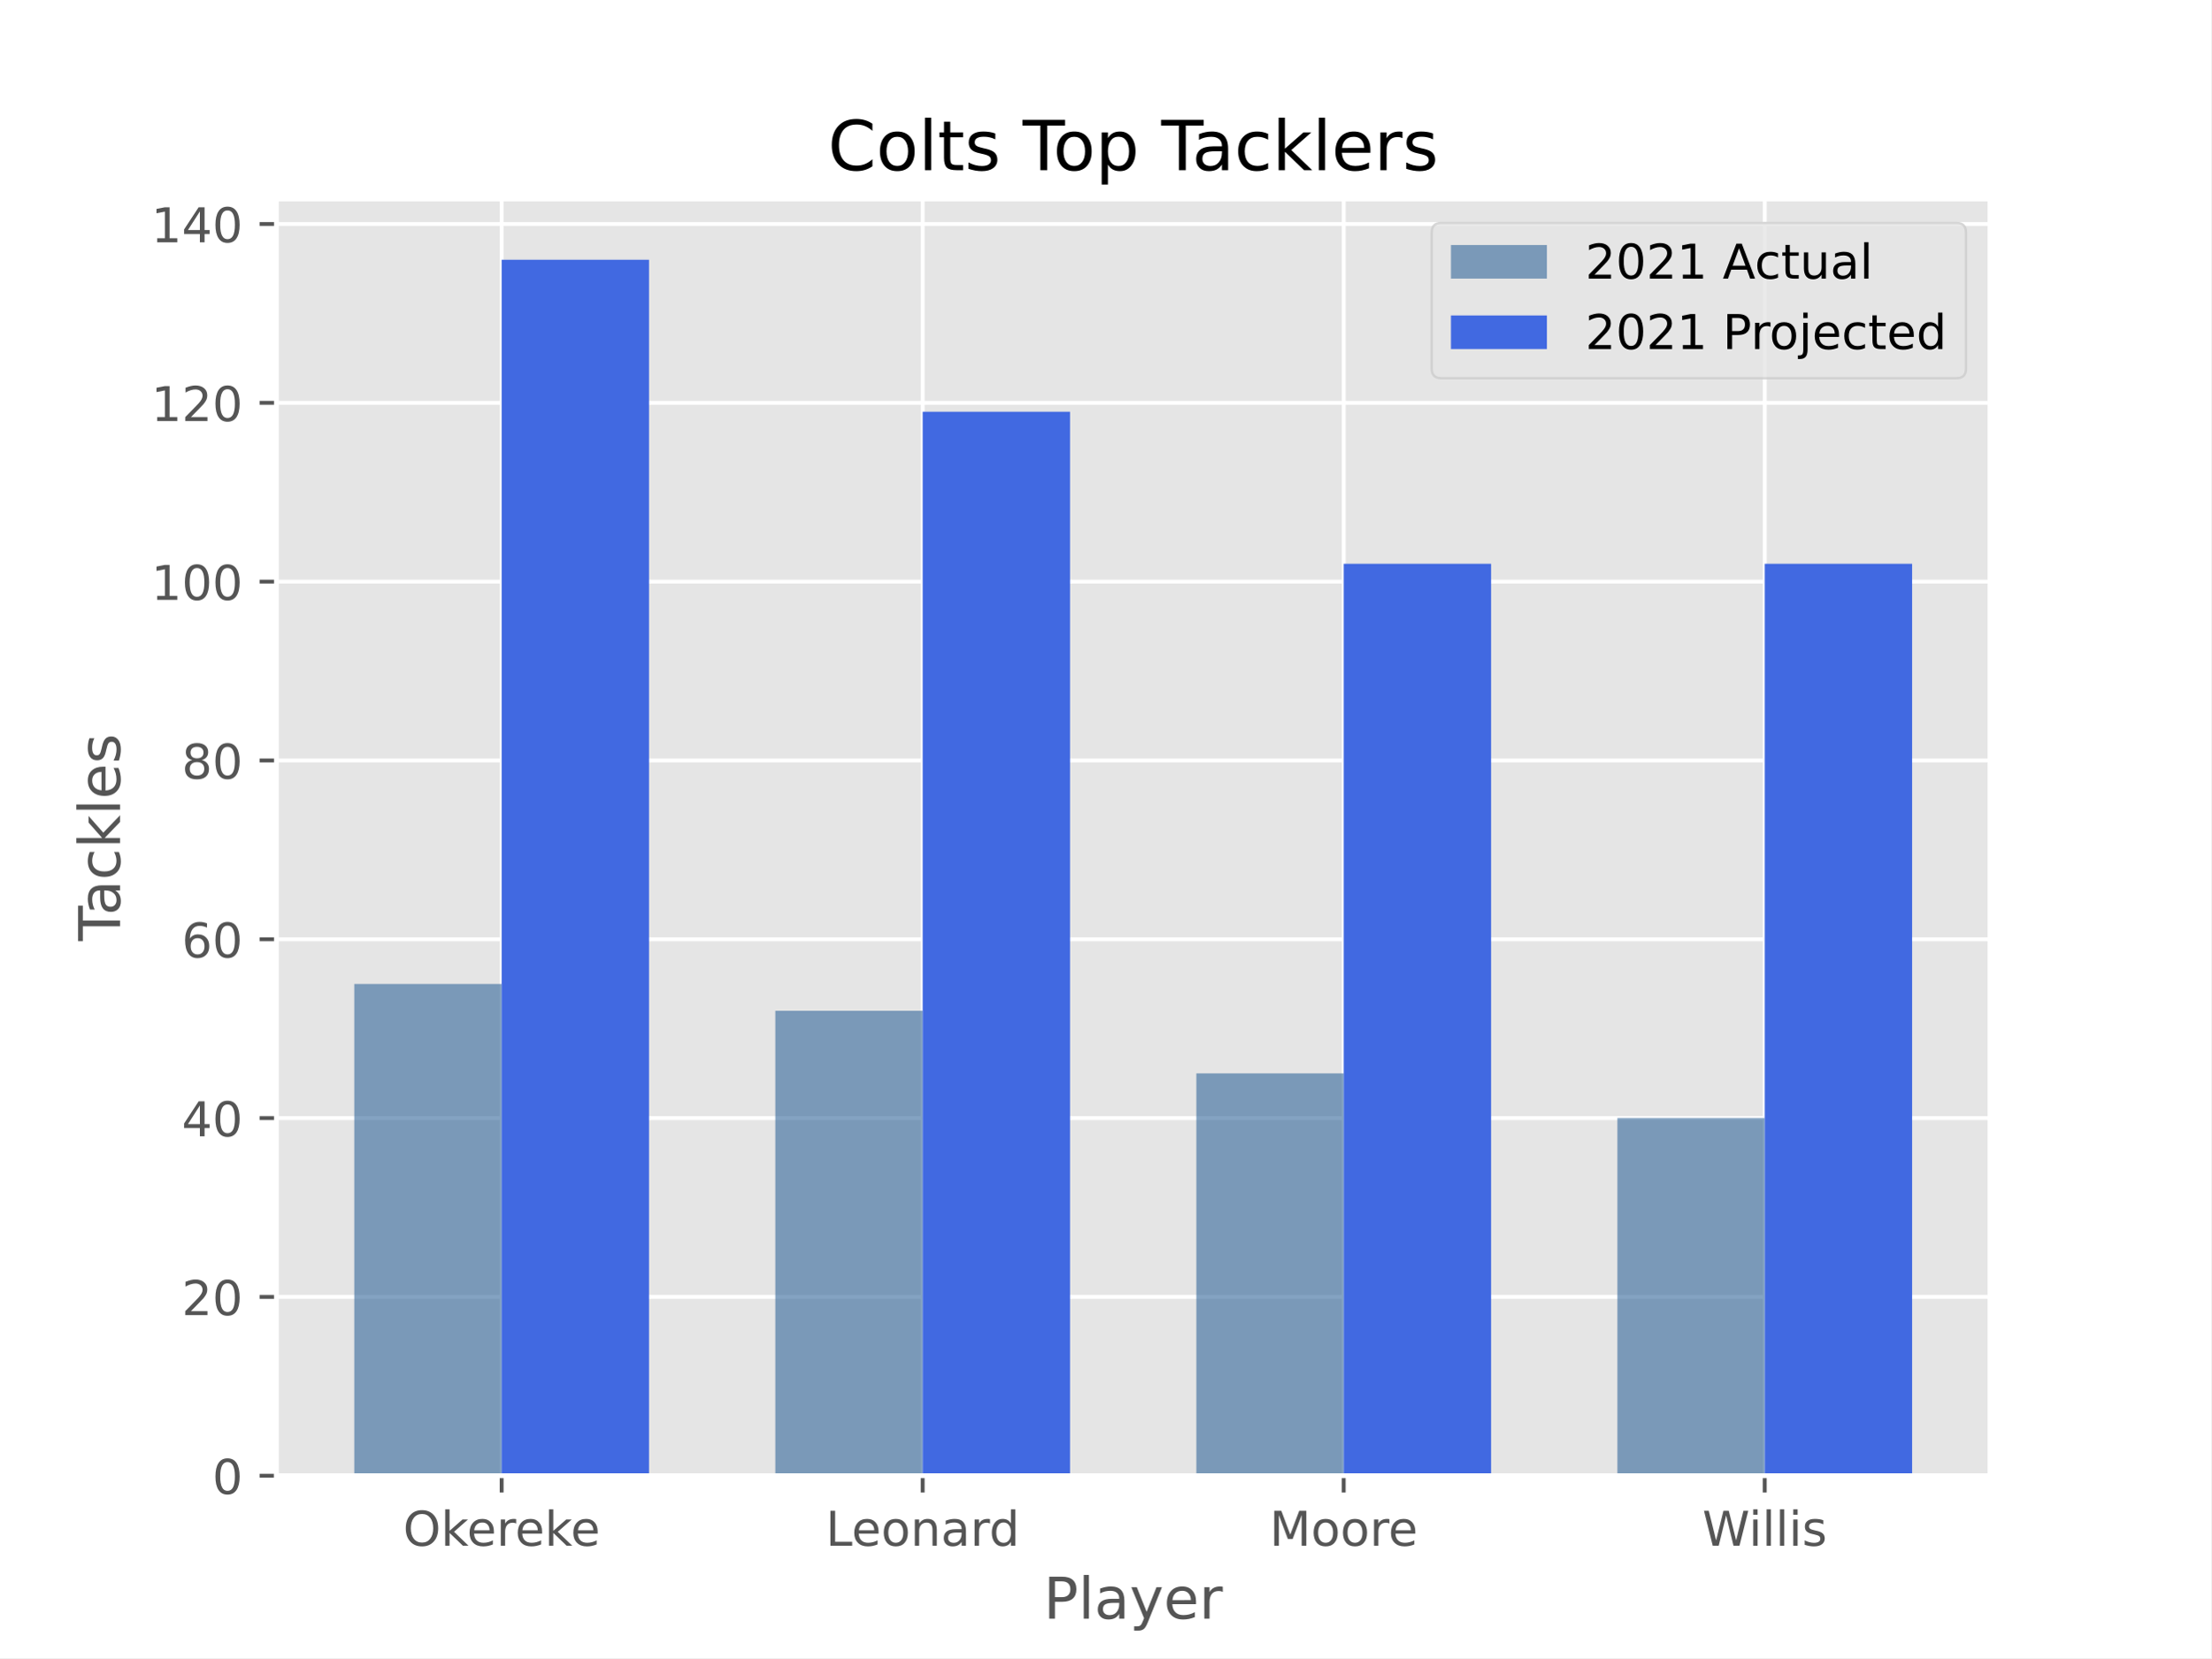
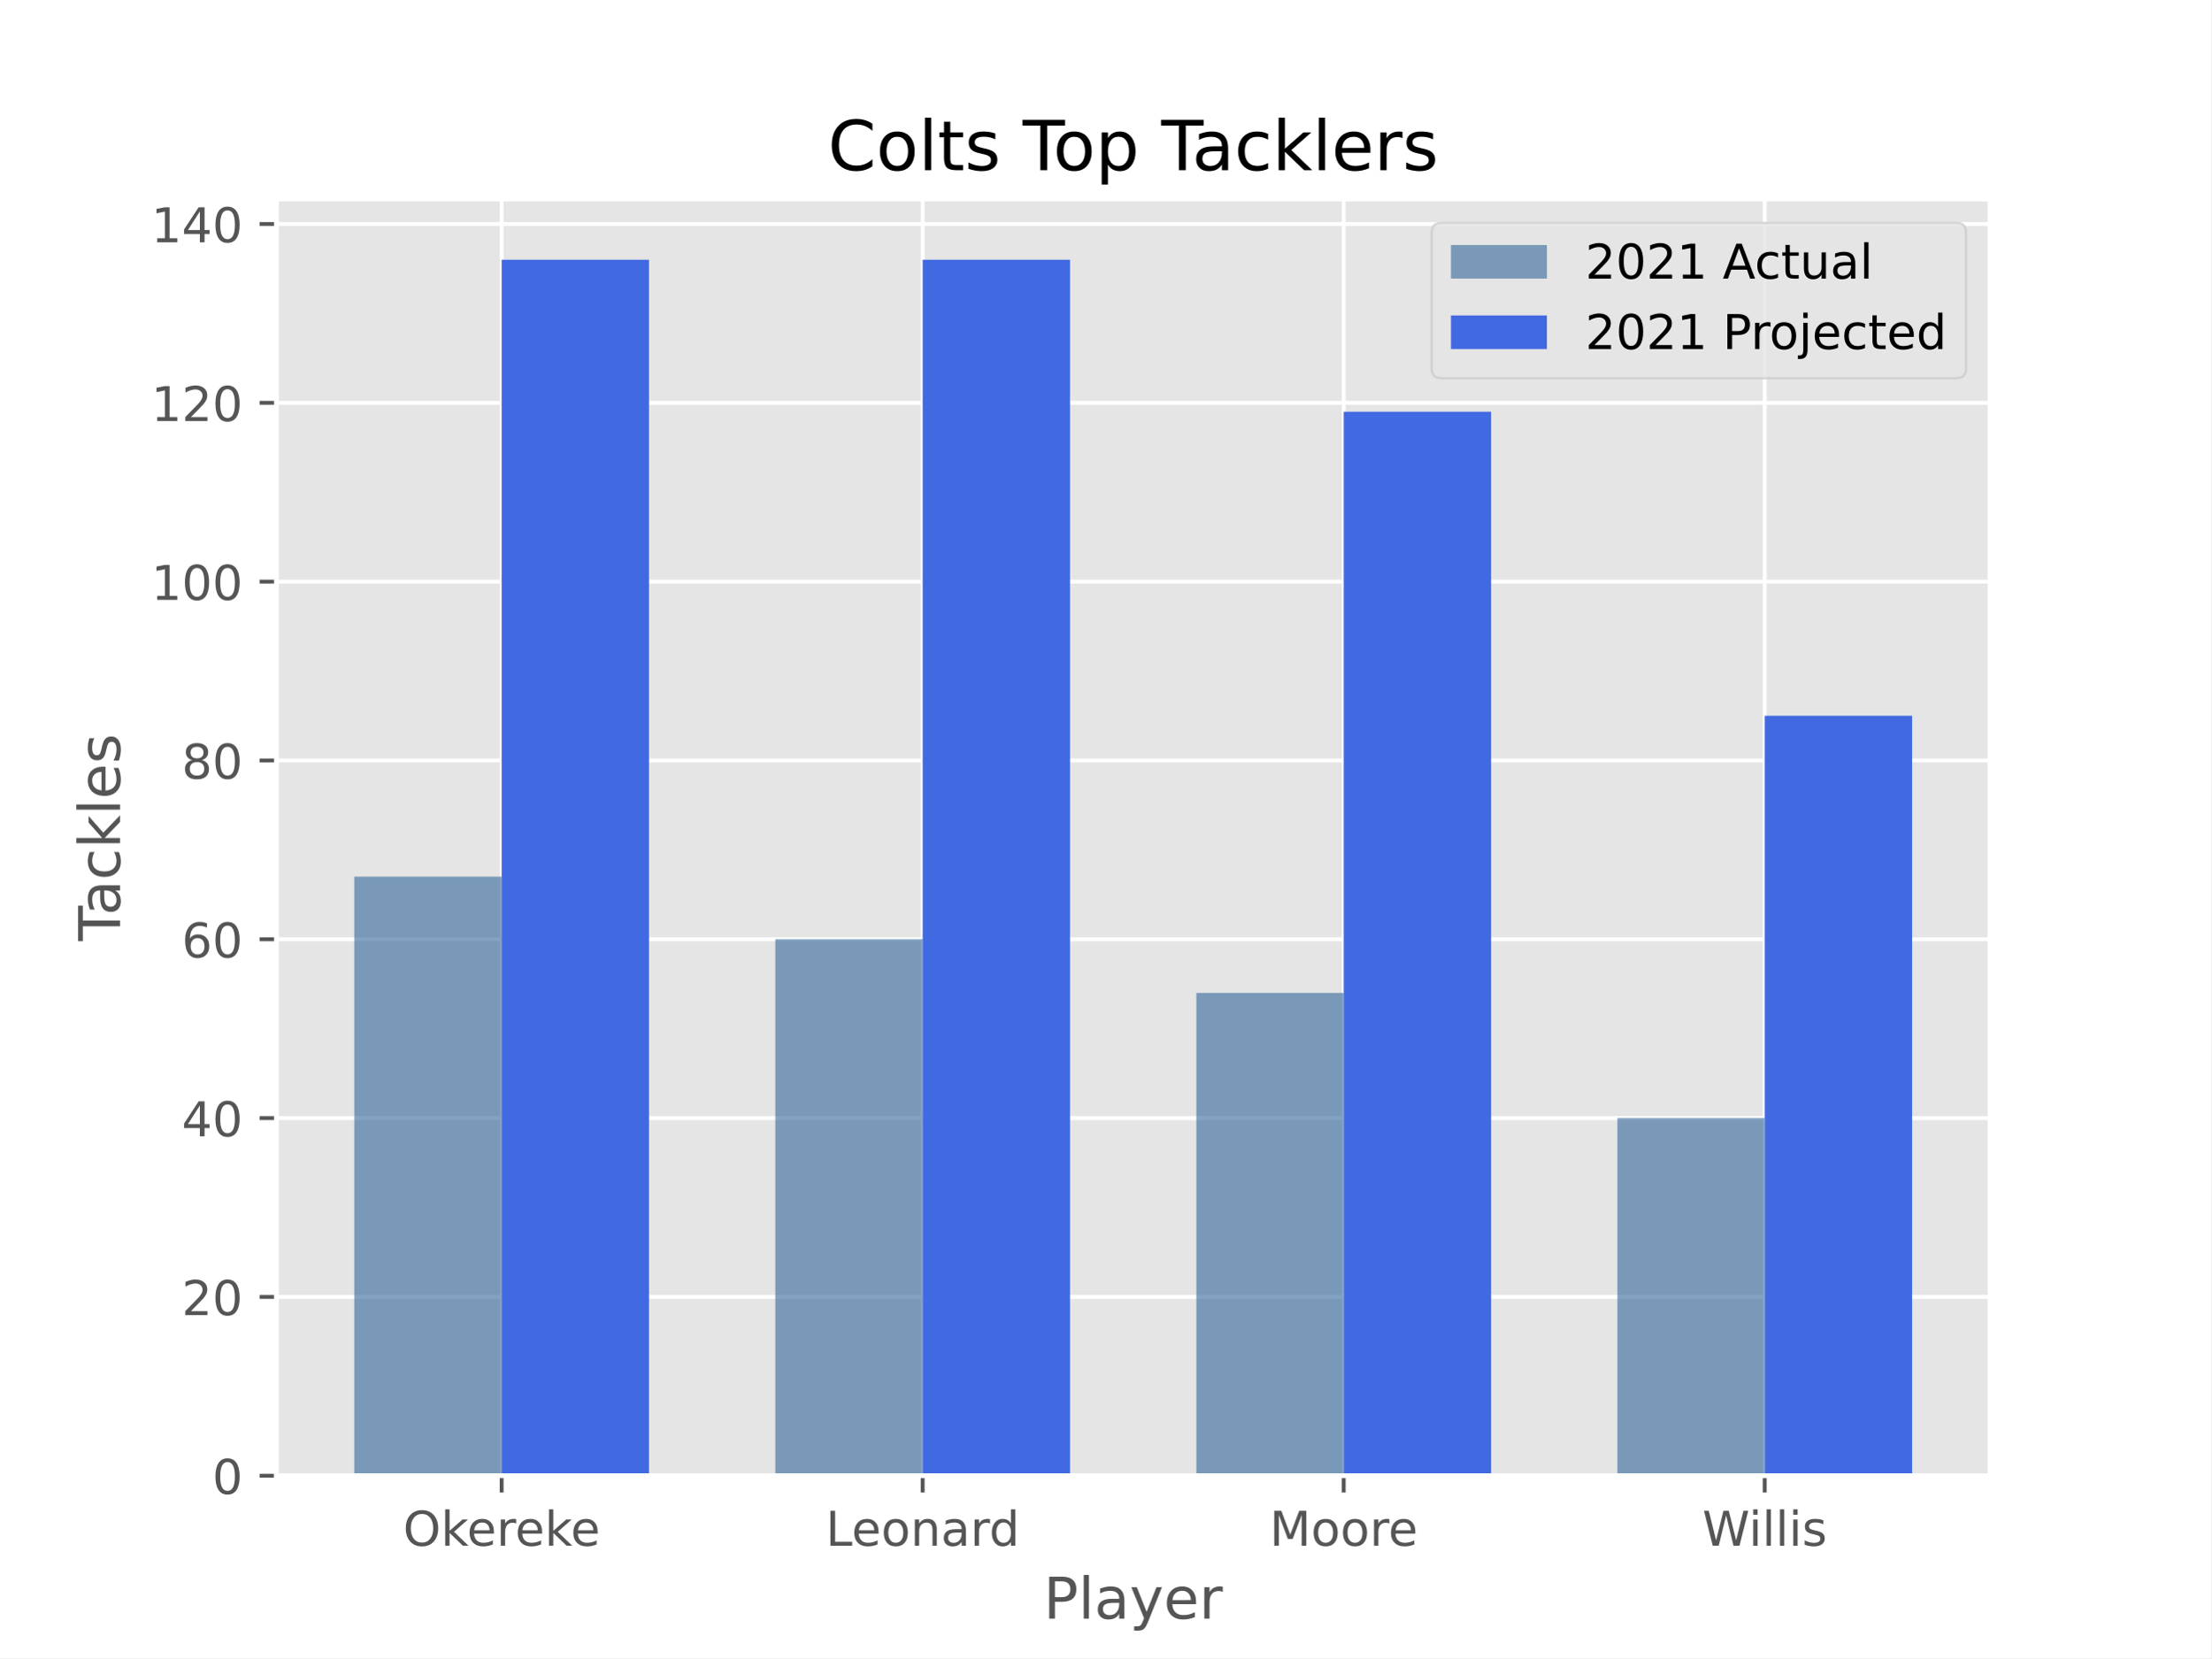
<svg xmlns="http://www.w3.org/2000/svg" xmlns:xlink="http://www.w3.org/1999/xlink" height="345.6pt" version="1.1" viewBox="0 0 460.8 345.6" width="460.8pt">
  <defs>
    <style type="text/css">*{stroke-linecap:butt;stroke-linejoin:round;}</style>
  </defs>
  <g id="figure_1">
    <g id="patch_1">
      <path d="M 0 345.6  L 460.8 345.6  L 460.8 0  L 0 0  z " style="fill:#ffffff;" />
    </g>
    <g id="axes_1">
      <g id="patch_2">
        <path d="M 57.6 307.584  L 414.72 307.584  L 414.72 41.472  L 57.6 41.472  z " style="fill:#e5e5e5;" />
      </g>
      <g id="matplotlib.axis_1">
        <g id="xtick_1">
          <g id="line2d_1">
-             <path clip-path="url(#pb642f5e32f)" d="M 104.543 307.584  L 104.543 41.472  " style="fill:none;stroke:#ffffff;stroke-linecap:square;stroke-width:0.8;" />
+             <path clip-path="url(#p0b0ce4351d)" d="M 104.543 307.584  L 104.543 41.472  " style="fill:none;stroke:#ffffff;stroke-linecap:square;stroke-width:0.8;" />
          </g>
          <g id="line2d_2">
            <defs>
-               <path d="M 0 0  L 0 3.5  " id="meb27cd209c" style="stroke:#555555;stroke-width:0.8;" />
-             </defs>
-             <g>
-               <use style="fill:#555555;stroke:#555555;stroke-width:0.8;" x="104.543" xlink:href="#meb27cd209c" y="307.584" />
+               <path d="M 0 0  L 0 3.5  " id="m2aa3d19a23" style="stroke:#555555;stroke-width:0.8;" />
+             </defs>
+             <g>
+               <use style="fill:#555555;stroke:#555555;stroke-width:0.8;" x="104.543" xlink:href="#m2aa3d19a23" y="307.584" />
            </g>
          </g>
          <g id="text_1">
            <g style="fill:#555555;" transform="translate(84.00657 322.1824)scale(0.1 -0.1)">
              <defs>
                <path d="M 2522 4238  Q 1834 4238 1429 3725  Q 1025 3213 1025 2328  Q 1025 1447 1429 934  Q 1834 422 2522 422  Q 3209 422 3611 934  Q 4013 1447 4013 2328  Q 4013 3213 3611 3725  Q 3209 4238 2522 4238  z M 2522 4750  Q 3503 4750 4090 4092  Q 4678 3434 4678 2328  Q 4678 1225 4090 567  Q 3503 -91 2522 -91  Q 1538 -91 948 565  Q 359 1222 359 2328  Q 359 3434 948 4092  Q 1538 4750 2522 4750  z " id="DejaVuSans-4f" transform="scale(0.015625)" />
                <path d="M 581 4863  L 1159 4863  L 1159 1991  L 2875 3500  L 3609 3500  L 1753 1863  L 3688 0  L 2938 0  L 1159 1709  L 1159 0  L 581 0  L 581 4863  z " id="DejaVuSans-6b" transform="scale(0.015625)" />
                <path d="M 3597 1894  L 3597 1613  L 953 1613  Q 991 1019 1311 708  Q 1631 397 2203 397  Q 2534 397 2845 478  Q 3156 559 3463 722  L 3463 178  Q 3153 47 2828 -22  Q 2503 -91 2169 -91  Q 1331 -91 842 396  Q 353 884 353 1716  Q 353 2575 817 3079  Q 1281 3584 2069 3584  Q 2775 3584 3186 3129  Q 3597 2675 3597 1894  z M 3022 2063  Q 3016 2534 2758 2815  Q 2500 3097 2075 3097  Q 1594 3097 1305 2825  Q 1016 2553 972 2059  L 3022 2063  z " id="DejaVuSans-65" transform="scale(0.015625)" />
                <path d="M 2631 2963  Q 2534 3019 2420 3045  Q 2306 3072 2169 3072  Q 1681 3072 1420 2755  Q 1159 2438 1159 1844  L 1159 0  L 581 0  L 581 3500  L 1159 3500  L 1159 2956  Q 1341 3275 1631 3429  Q 1922 3584 2338 3584  Q 2397 3584 2469 3576  Q 2541 3569 2628 3553  L 2631 2963  z " id="DejaVuSans-72" transform="scale(0.015625)" />
              </defs>
              <use xlink:href="#DejaVuSans-4f" />
              <use x="78.711" xlink:href="#DejaVuSans-6b" />
              <use x="132.996" xlink:href="#DejaVuSans-65" />
              <use x="194.52" xlink:href="#DejaVuSans-72" />
              <use x="233.383" xlink:href="#DejaVuSans-65" />
              <use x="294.906" xlink:href="#DejaVuSans-6b" />
              <use x="349.191" xlink:href="#DejaVuSans-65" />
            </g>
          </g>
        </g>
        <g id="xtick_2">
          <g id="line2d_3">
-             <path clip-path="url(#pb642f5e32f)" d="M 192.288 307.584  L 192.288 41.472  " style="fill:none;stroke:#ffffff;stroke-linecap:square;stroke-width:0.8;" />
+             <path clip-path="url(#p0b0ce4351d)" d="M 192.288 307.584  L 192.288 41.472  " style="fill:none;stroke:#ffffff;stroke-linecap:square;stroke-width:0.8;" />
          </g>
          <g id="line2d_4">
            <g>
-               <use style="fill:#555555;stroke:#555555;stroke-width:0.8;" x="192.288" xlink:href="#meb27cd209c" y="307.584" />
+               <use style="fill:#555555;stroke:#555555;stroke-width:0.8;" x="192.288" xlink:href="#m2aa3d19a23" y="307.584" />
            </g>
          </g>
          <g id="text_2">
            <g style="fill:#555555;" transform="translate(172.0784 322.1824)scale(0.1 -0.1)">
              <defs>
                <path d="M 628 4666  L 1259 4666  L 1259 531  L 3531 531  L 3531 0  L 628 0  L 628 4666  z " id="DejaVuSans-4c" transform="scale(0.015625)" />
                <path d="M 1959 3097  Q 1497 3097 1228 2736  Q 959 2375 959 1747  Q 959 1119 1226 758  Q 1494 397 1959 397  Q 2419 397 2687 759  Q 2956 1122 2956 1747  Q 2956 2369 2687 2733  Q 2419 3097 1959 3097  z M 1959 3584  Q 2709 3584 3137 3096  Q 3566 2609 3566 1747  Q 3566 888 3137 398  Q 2709 -91 1959 -91  Q 1206 -91 779 398  Q 353 888 353 1747  Q 353 2609 779 3096  Q 1206 3584 1959 3584  z " id="DejaVuSans-6f" transform="scale(0.015625)" />
                <path d="M 3513 2113  L 3513 0  L 2938 0  L 2938 2094  Q 2938 2591 2744 2837  Q 2550 3084 2163 3084  Q 1697 3084 1428 2787  Q 1159 2491 1159 1978  L 1159 0  L 581 0  L 581 3500  L 1159 3500  L 1159 2956  Q 1366 3272 1645 3428  Q 1925 3584 2291 3584  Q 2894 3584 3203 3211  Q 3513 2838 3513 2113  z " id="DejaVuSans-6e" transform="scale(0.015625)" />
                <path d="M 2194 1759  Q 1497 1759 1228 1600  Q 959 1441 959 1056  Q 959 750 1161 570  Q 1363 391 1709 391  Q 2188 391 2477 730  Q 2766 1069 2766 1631  L 2766 1759  L 2194 1759  z M 3341 1997  L 3341 0  L 2766 0  L 2766 531  Q 2569 213 2275 61  Q 1981 -91 1556 -91  Q 1019 -91 701 211  Q 384 513 384 1019  Q 384 1609 779 1909  Q 1175 2209 1959 2209  L 2766 2209  L 2766 2266  Q 2766 2663 2505 2880  Q 2244 3097 1772 3097  Q 1472 3097 1187 3025  Q 903 2953 641 2809  L 641 3341  Q 956 3463 1253 3523  Q 1550 3584 1831 3584  Q 2591 3584 2966 3190  Q 3341 2797 3341 1997  z " id="DejaVuSans-61" transform="scale(0.015625)" />
                <path d="M 2906 2969  L 2906 4863  L 3481 4863  L 3481 0  L 2906 0  L 2906 525  Q 2725 213 2448 61  Q 2172 -91 1784 -91  Q 1150 -91 751 415  Q 353 922 353 1747  Q 353 2572 751 3078  Q 1150 3584 1784 3584  Q 2172 3584 2448 3432  Q 2725 3281 2906 2969  z M 947 1747  Q 947 1113 1208 752  Q 1469 391 1925 391  Q 2381 391 2643 752  Q 2906 1113 2906 1747  Q 2906 2381 2643 2742  Q 2381 3103 1925 3103  Q 1469 3103 1208 2742  Q 947 2381 947 1747  z " id="DejaVuSans-64" transform="scale(0.015625)" />
              </defs>
              <use xlink:href="#DejaVuSans-4c" />
              <use x="53.963" xlink:href="#DejaVuSans-65" />
              <use x="115.486" xlink:href="#DejaVuSans-6f" />
              <use x="176.668" xlink:href="#DejaVuSans-6e" />
              <use x="240.047" xlink:href="#DejaVuSans-61" />
              <use x="301.326" xlink:href="#DejaVuSans-72" />
              <use x="340.689" xlink:href="#DejaVuSans-64" />
            </g>
          </g>
        </g>
        <g id="xtick_3">
          <g id="line2d_5">
-             <path clip-path="url(#pb642f5e32f)" d="M 280.032 307.584  L 280.032 41.472  " style="fill:none;stroke:#ffffff;stroke-linecap:square;stroke-width:0.8;" />
+             <path clip-path="url(#p0b0ce4351d)" d="M 280.032 307.584  L 280.032 41.472  " style="fill:none;stroke:#ffffff;stroke-linecap:square;stroke-width:0.8;" />
          </g>
          <g id="line2d_6">
            <g>
-               <use style="fill:#555555;stroke:#555555;stroke-width:0.8;" x="280.032" xlink:href="#meb27cd209c" y="307.584" />
+               <use style="fill:#555555;stroke:#555555;stroke-width:0.8;" x="280.032" xlink:href="#m2aa3d19a23" y="307.584" />
            </g>
          </g>
          <g id="text_3">
            <g style="fill:#555555;" transform="translate(264.5799 322.1824)scale(0.1 -0.1)">
              <defs>
                <path d="M 628 4666  L 1569 4666  L 2759 1491  L 3956 4666  L 4897 4666  L 4897 0  L 4281 0  L 4281 4097  L 3078 897  L 2444 897  L 1241 4097  L 1241 0  L 628 0  L 628 4666  z " id="DejaVuSans-4d" transform="scale(0.015625)" />
              </defs>
              <use xlink:href="#DejaVuSans-4d" />
              <use x="86.279" xlink:href="#DejaVuSans-6f" />
              <use x="147.461" xlink:href="#DejaVuSans-6f" />
              <use x="208.643" xlink:href="#DejaVuSans-72" />
              <use x="247.506" xlink:href="#DejaVuSans-65" />
            </g>
          </g>
        </g>
        <g id="xtick_4">
          <g id="line2d_7">
-             <path clip-path="url(#pb642f5e32f)" d="M 367.777 307.584  L 367.777 41.472  " style="fill:none;stroke:#ffffff;stroke-linecap:square;stroke-width:0.8;" />
+             <path clip-path="url(#p0b0ce4351d)" d="M 367.777 307.584  L 367.777 41.472  " style="fill:none;stroke:#ffffff;stroke-linecap:square;stroke-width:0.8;" />
          </g>
          <g id="line2d_8">
            <g>
-               <use style="fill:#555555;stroke:#555555;stroke-width:0.8;" x="367.777" xlink:href="#meb27cd209c" y="307.584" />
+               <use style="fill:#555555;stroke:#555555;stroke-width:0.8;" x="367.777" xlink:href="#m2aa3d19a23" y="307.584" />
            </g>
          </g>
          <g id="text_4">
            <g style="fill:#555555;" transform="translate(354.7845 322.1824)scale(0.1 -0.1)">
              <defs>
                <path d="M 213 4666  L 850 4666  L 1831 722  L 2809 4666  L 3519 4666  L 4500 722  L 5478 4666  L 6119 4666  L 4947 0  L 4153 0  L 3169 4050  L 2175 0  L 1381 0  L 213 4666  z " id="DejaVuSans-57" transform="scale(0.015625)" />
                <path d="M 603 3500  L 1178 3500  L 1178 0  L 603 0  L 603 3500  z M 603 4863  L 1178 4863  L 1178 4134  L 603 4134  L 603 4863  z " id="DejaVuSans-69" transform="scale(0.015625)" />
                <path d="M 603 4863  L 1178 4863  L 1178 0  L 603 0  L 603 4863  z " id="DejaVuSans-6c" transform="scale(0.015625)" />
                <path d="M 2834 3397  L 2834 2853  Q 2591 2978 2328 3040  Q 2066 3103 1784 3103  Q 1356 3103 1142 2972  Q 928 2841 928 2578  Q 928 2378 1081 2264  Q 1234 2150 1697 2047  L 1894 2003  Q 2506 1872 2764 1633  Q 3022 1394 3022 966  Q 3022 478 2636 193  Q 2250 -91 1575 -91  Q 1294 -91 989 -36  Q 684 19 347 128  L 347 722  Q 666 556 975 473  Q 1284 391 1588 391  Q 1994 391 2212 530  Q 2431 669 2431 922  Q 2431 1156 2273 1281  Q 2116 1406 1581 1522  L 1381 1569  Q 847 1681 609 1914  Q 372 2147 372 2553  Q 372 3047 722 3315  Q 1072 3584 1716 3584  Q 2034 3584 2315 3537  Q 2597 3491 2834 3397  z " id="DejaVuSans-73" transform="scale(0.015625)" />
              </defs>
              <use xlink:href="#DejaVuSans-57" />
              <use x="96.627" xlink:href="#DejaVuSans-69" />
              <use x="124.41" xlink:href="#DejaVuSans-6c" />
              <use x="152.193" xlink:href="#DejaVuSans-6c" />
              <use x="179.977" xlink:href="#DejaVuSans-69" />
              <use x="207.76" xlink:href="#DejaVuSans-73" />
            </g>
          </g>
        </g>
        <g id="text_5">
          <g style="fill:#555555;" transform="translate(217.4888 337.3802)scale(0.12 -0.12)">
            <defs>
              <path d="M 1259 4147  L 1259 2394  L 2053 2394  Q 2494 2394 2734 2622  Q 2975 2850 2975 3272  Q 2975 3691 2734 3919  Q 2494 4147 2053 4147  L 1259 4147  z M 628 4666  L 2053 4666  Q 2838 4666 3239 4311  Q 3641 3956 3641 3272  Q 3641 2581 3239 2228  Q 2838 1875 2053 1875  L 1259 1875  L 1259 0  L 628 0  L 628 4666  z " id="DejaVuSans-50" transform="scale(0.015625)" />
              <path d="M 2059 -325  Q 1816 -950 1584 -1140  Q 1353 -1331 966 -1331  L 506 -1331  L 506 -850  L 844 -850  Q 1081 -850 1212 -737  Q 1344 -625 1503 -206  L 1606 56  L 191 3500  L 800 3500  L 1894 763  L 2988 3500  L 3597 3500  L 2059 -325  z " id="DejaVuSans-79" transform="scale(0.015625)" />
            </defs>
            <use xlink:href="#DejaVuSans-50" />
            <use x="60.303" xlink:href="#DejaVuSans-6c" />
            <use x="88.086" xlink:href="#DejaVuSans-61" />
            <use x="149.365" xlink:href="#DejaVuSans-79" />
            <use x="208.545" xlink:href="#DejaVuSans-65" />
            <use x="270.068" xlink:href="#DejaVuSans-72" />
          </g>
        </g>
      </g>
      <g id="matplotlib.axis_2">
        <g id="ytick_1">
          <g id="line2d_9">
-             <path clip-path="url(#pb642f5e32f)" d="M 57.6 307.584  L 414.72 307.584  " style="fill:none;stroke:#ffffff;stroke-linecap:square;stroke-width:0.8;" />
+             <path clip-path="url(#p0b0ce4351d)" d="M 57.6 307.584  L 414.72 307.584  " style="fill:none;stroke:#ffffff;stroke-linecap:square;stroke-width:0.8;" />
          </g>
          <g id="line2d_10">
            <defs>
-               <path d="M 0 0  L -3.5 0  " id="m97ac5ce7ee" style="stroke:#555555;stroke-width:0.8;" />
-             </defs>
-             <g>
-               <use style="fill:#555555;stroke:#555555;stroke-width:0.8;" x="57.6" xlink:href="#m97ac5ce7ee" y="307.584" />
+               <path d="M 0 0  L -3.5 0  " id="m1b03a08c2b" style="stroke:#555555;stroke-width:0.8;" />
+             </defs>
+             <g>
+               <use style="fill:#555555;stroke:#555555;stroke-width:0.8;" x="57.6" xlink:href="#m1b03a08c2b" y="307.584" />
            </g>
          </g>
          <g id="text_6">
            <g style="fill:#555555;" transform="translate(44.2375 311.3832)scale(0.1 -0.1)">
              <defs>
                <path d="M 2034 4250  Q 1547 4250 1301 3770  Q 1056 3291 1056 2328  Q 1056 1369 1301 889  Q 1547 409 2034 409  Q 2525 409 2770 889  Q 3016 1369 3016 2328  Q 3016 3291 2770 3770  Q 2525 4250 2034 4250  z M 2034 4750  Q 2819 4750 3233 4129  Q 3647 3509 3647 2328  Q 3647 1150 3233 529  Q 2819 -91 2034 -91  Q 1250 -91 836 529  Q 422 1150 422 2328  Q 422 3509 836 4129  Q 1250 4750 2034 4750  z " id="DejaVuSans-30" transform="scale(0.015625)" />
              </defs>
              <use xlink:href="#DejaVuSans-30" />
            </g>
          </g>
        </g>
        <g id="ytick_2">
          <g id="line2d_11">
-             <path clip-path="url(#pb642f5e32f)" d="M 57.6 270.313  L 414.72 270.313  " style="fill:none;stroke:#ffffff;stroke-linecap:square;stroke-width:0.8;" />
+             <path clip-path="url(#p0b0ce4351d)" d="M 57.6 270.313  L 414.72 270.313  " style="fill:none;stroke:#ffffff;stroke-linecap:square;stroke-width:0.8;" />
          </g>
          <g id="line2d_12">
            <g>
-               <use style="fill:#555555;stroke:#555555;stroke-width:0.8;" x="57.6" xlink:href="#m97ac5ce7ee" y="270.313" />
+               <use style="fill:#555555;stroke:#555555;stroke-width:0.8;" x="57.6" xlink:href="#m1b03a08c2b" y="270.313" />
            </g>
          </g>
          <g id="text_7">
            <g style="fill:#555555;" transform="translate(37.875 274.1126)scale(0.1 -0.1)">
              <defs>
                <path d="M 1228 531  L 3431 531  L 3431 0  L 469 0  L 469 531  Q 828 903 1448 1529  Q 2069 2156 2228 2338  Q 2531 2678 2651 2914  Q 2772 3150 2772 3378  Q 2772 3750 2511 3984  Q 2250 4219 1831 4219  Q 1534 4219 1204 4116  Q 875 4013 500 3803  L 500 4441  Q 881 4594 1212 4672  Q 1544 4750 1819 4750  Q 2544 4750 2975 4387  Q 3406 4025 3406 3419  Q 3406 3131 3298 2873  Q 3191 2616 2906 2266  Q 2828 2175 2409 1742  Q 1991 1309 1228 531  z " id="DejaVuSans-32" transform="scale(0.015625)" />
              </defs>
              <use xlink:href="#DejaVuSans-32" />
              <use x="63.623" xlink:href="#DejaVuSans-30" />
            </g>
          </g>
        </g>
        <g id="ytick_3">
          <g id="line2d_13">
-             <path clip-path="url(#pb642f5e32f)" d="M 57.6 233.043  L 414.72 233.043  " style="fill:none;stroke:#ffffff;stroke-linecap:square;stroke-width:0.8;" />
+             <path clip-path="url(#p0b0ce4351d)" d="M 57.6 233.043  L 414.72 233.043  " style="fill:none;stroke:#ffffff;stroke-linecap:square;stroke-width:0.8;" />
          </g>
          <g id="line2d_14">
            <g>
-               <use style="fill:#555555;stroke:#555555;stroke-width:0.8;" x="57.6" xlink:href="#m97ac5ce7ee" y="233.043" />
+               <use style="fill:#555555;stroke:#555555;stroke-width:0.8;" x="57.6" xlink:href="#m1b03a08c2b" y="233.043" />
            </g>
          </g>
          <g id="text_8">
            <g style="fill:#555555;" transform="translate(37.875 236.842)scale(0.1 -0.1)">
              <defs>
                <path d="M 2419 4116  L 825 1625  L 2419 1625  L 2419 4116  z M 2253 4666  L 3047 4666  L 3047 1625  L 3713 1625  L 3713 1100  L 3047 1100  L 3047 0  L 2419 0  L 2419 1100  L 313 1100  L 313 1709  L 2253 4666  z " id="DejaVuSans-34" transform="scale(0.015625)" />
              </defs>
              <use xlink:href="#DejaVuSans-34" />
              <use x="63.623" xlink:href="#DejaVuSans-30" />
            </g>
          </g>
        </g>
        <g id="ytick_4">
          <g id="line2d_15">
-             <path clip-path="url(#pb642f5e32f)" d="M 57.6 195.772  L 414.72 195.772  " style="fill:none;stroke:#ffffff;stroke-linecap:square;stroke-width:0.8;" />
+             <path clip-path="url(#p0b0ce4351d)" d="M 57.6 195.772  L 414.72 195.772  " style="fill:none;stroke:#ffffff;stroke-linecap:square;stroke-width:0.8;" />
          </g>
          <g id="line2d_16">
            <g>
-               <use style="fill:#555555;stroke:#555555;stroke-width:0.8;" x="57.6" xlink:href="#m97ac5ce7ee" y="195.772" />
+               <use style="fill:#555555;stroke:#555555;stroke-width:0.8;" x="57.6" xlink:href="#m1b03a08c2b" y="195.772" />
            </g>
          </g>
          <g id="text_9">
            <g style="fill:#555555;" transform="translate(37.875 199.5715)scale(0.1 -0.1)">
              <defs>
                <path d="M 2113 2584  Q 1688 2584 1439 2293  Q 1191 2003 1191 1497  Q 1191 994 1439 701  Q 1688 409 2113 409  Q 2538 409 2786 701  Q 3034 994 3034 1497  Q 3034 2003 2786 2293  Q 2538 2584 2113 2584  z M 3366 4563  L 3366 3988  Q 3128 4100 2886 4159  Q 2644 4219 2406 4219  Q 1781 4219 1451 3797  Q 1122 3375 1075 2522  Q 1259 2794 1537 2939  Q 1816 3084 2150 3084  Q 2853 3084 3261 2657  Q 3669 2231 3669 1497  Q 3669 778 3244 343  Q 2819 -91 2113 -91  Q 1303 -91 875 529  Q 447 1150 447 2328  Q 447 3434 972 4092  Q 1497 4750 2381 4750  Q 2619 4750 2861 4703  Q 3103 4656 3366 4563  z " id="DejaVuSans-36" transform="scale(0.015625)" />
              </defs>
              <use xlink:href="#DejaVuSans-36" />
              <use x="63.623" xlink:href="#DejaVuSans-30" />
            </g>
          </g>
        </g>
        <g id="ytick_5">
          <g id="line2d_17">
-             <path clip-path="url(#pb642f5e32f)" d="M 57.6 158.502  L 414.72 158.502  " style="fill:none;stroke:#ffffff;stroke-linecap:square;stroke-width:0.8;" />
+             <path clip-path="url(#p0b0ce4351d)" d="M 57.6 158.502  L 414.72 158.502  " style="fill:none;stroke:#ffffff;stroke-linecap:square;stroke-width:0.8;" />
          </g>
          <g id="line2d_18">
            <g>
-               <use style="fill:#555555;stroke:#555555;stroke-width:0.8;" x="57.6" xlink:href="#m97ac5ce7ee" y="158.502" />
+               <use style="fill:#555555;stroke:#555555;stroke-width:0.8;" x="57.6" xlink:href="#m1b03a08c2b" y="158.502" />
            </g>
          </g>
          <g id="text_10">
            <g style="fill:#555555;" transform="translate(37.875 162.3009)scale(0.1 -0.1)">
              <defs>
                <path d="M 2034 2216  Q 1584 2216 1326 1975  Q 1069 1734 1069 1313  Q 1069 891 1326 650  Q 1584 409 2034 409  Q 2484 409 2743 651  Q 3003 894 3003 1313  Q 3003 1734 2745 1975  Q 2488 2216 2034 2216  z M 1403 2484  Q 997 2584 770 2862  Q 544 3141 544 3541  Q 544 4100 942 4425  Q 1341 4750 2034 4750  Q 2731 4750 3128 4425  Q 3525 4100 3525 3541  Q 3525 3141 3298 2862  Q 3072 2584 2669 2484  Q 3125 2378 3379 2068  Q 3634 1759 3634 1313  Q 3634 634 3220 271  Q 2806 -91 2034 -91  Q 1263 -91 848 271  Q 434 634 434 1313  Q 434 1759 690 2068  Q 947 2378 1403 2484  z M 1172 3481  Q 1172 3119 1398 2916  Q 1625 2713 2034 2713  Q 2441 2713 2670 2916  Q 2900 3119 2900 3481  Q 2900 3844 2670 4047  Q 2441 4250 2034 4250  Q 1625 4250 1398 4047  Q 1172 3844 1172 3481  z " id="DejaVuSans-38" transform="scale(0.015625)" />
              </defs>
              <use xlink:href="#DejaVuSans-38" />
              <use x="63.623" xlink:href="#DejaVuSans-30" />
            </g>
          </g>
        </g>
        <g id="ytick_6">
          <g id="line2d_19">
-             <path clip-path="url(#pb642f5e32f)" d="M 57.6 121.231  L 414.72 121.231  " style="fill:none;stroke:#ffffff;stroke-linecap:square;stroke-width:0.8;" />
+             <path clip-path="url(#p0b0ce4351d)" d="M 57.6 121.231  L 414.72 121.231  " style="fill:none;stroke:#ffffff;stroke-linecap:square;stroke-width:0.8;" />
          </g>
          <g id="line2d_20">
            <g>
-               <use style="fill:#555555;stroke:#555555;stroke-width:0.8;" x="57.6" xlink:href="#m97ac5ce7ee" y="121.231" />
+               <use style="fill:#555555;stroke:#555555;stroke-width:0.8;" x="57.6" xlink:href="#m1b03a08c2b" y="121.231" />
            </g>
          </g>
          <g id="text_11">
            <g style="fill:#555555;" transform="translate(31.5125 125.0303)scale(0.1 -0.1)">
              <defs>
                <path d="M 794 531  L 1825 531  L 1825 4091  L 703 3866  L 703 4441  L 1819 4666  L 2450 4666  L 2450 531  L 3481 531  L 3481 0  L 794 0  L 794 531  z " id="DejaVuSans-31" transform="scale(0.015625)" />
              </defs>
              <use xlink:href="#DejaVuSans-31" />
              <use x="63.623" xlink:href="#DejaVuSans-30" />
              <use x="127.246" xlink:href="#DejaVuSans-30" />
            </g>
          </g>
        </g>
        <g id="ytick_7">
          <g id="line2d_21">
-             <path clip-path="url(#pb642f5e32f)" d="M 57.6 83.96  L 414.72 83.96  " style="fill:none;stroke:#ffffff;stroke-linecap:square;stroke-width:0.8;" />
+             <path clip-path="url(#p0b0ce4351d)" d="M 57.6 83.96  L 414.72 83.96  " style="fill:none;stroke:#ffffff;stroke-linecap:square;stroke-width:0.8;" />
          </g>
          <g id="line2d_22">
            <g>
-               <use style="fill:#555555;stroke:#555555;stroke-width:0.8;" x="57.6" xlink:href="#m97ac5ce7ee" y="83.96" />
+               <use style="fill:#555555;stroke:#555555;stroke-width:0.8;" x="57.6" xlink:href="#m1b03a08c2b" y="83.96" />
            </g>
          </g>
          <g id="text_12">
            <g style="fill:#555555;" transform="translate(31.5125 87.75969)scale(0.1 -0.1)">
              <use xlink:href="#DejaVuSans-31" />
              <use x="63.623" xlink:href="#DejaVuSans-32" />
              <use x="127.246" xlink:href="#DejaVuSans-30" />
            </g>
          </g>
        </g>
        <g id="ytick_8">
          <g id="line2d_23">
-             <path clip-path="url(#pb642f5e32f)" d="M 57.6 46.69  L 414.72 46.69  " style="fill:none;stroke:#ffffff;stroke-linecap:square;stroke-width:0.8;" />
+             <path clip-path="url(#p0b0ce4351d)" d="M 57.6 46.69  L 414.72 46.69  " style="fill:none;stroke:#ffffff;stroke-linecap:square;stroke-width:0.8;" />
          </g>
          <g id="line2d_24">
            <g>
-               <use style="fill:#555555;stroke:#555555;stroke-width:0.8;" x="57.6" xlink:href="#m97ac5ce7ee" y="46.69" />
+               <use style="fill:#555555;stroke:#555555;stroke-width:0.8;" x="57.6" xlink:href="#m1b03a08c2b" y="46.69" />
            </g>
          </g>
          <g id="text_13">
            <g style="fill:#555555;" transform="translate(31.5125 50.4891)scale(0.1 -0.1)">
              <use xlink:href="#DejaVuSans-31" />
              <use x="63.623" xlink:href="#DejaVuSans-34" />
              <use x="127.246" xlink:href="#DejaVuSans-30" />
            </g>
          </g>
        </g>
        <g id="text_14">
          <g style="fill:#555555;" transform="translate(25.01687 196.1374)rotate(-90)scale(0.12 -0.12)">
            <defs>
              <path d="M -19 4666  L 3928 4666  L 3928 4134  L 2272 4134  L 2272 0  L 1638 0  L 1638 4134  L -19 4134  L -19 4666  z " id="DejaVuSans-54" transform="scale(0.015625)" />
              <path d="M 3122 3366  L 3122 2828  Q 2878 2963 2633 3030  Q 2388 3097 2138 3097  Q 1578 3097 1268 2742  Q 959 2388 959 1747  Q 959 1106 1268 751  Q 1578 397 2138 397  Q 2388 397 2633 464  Q 2878 531 3122 666  L 3122 134  Q 2881 22 2623 -34  Q 2366 -91 2075 -91  Q 1284 -91 818 406  Q 353 903 353 1747  Q 353 2603 823 3093  Q 1294 3584 2113 3584  Q 2378 3584 2631 3529  Q 2884 3475 3122 3366  z " id="DejaVuSans-63" transform="scale(0.015625)" />
            </defs>
            <use xlink:href="#DejaVuSans-54" />
            <use x="44.584" xlink:href="#DejaVuSans-61" />
            <use x="105.863" xlink:href="#DejaVuSans-63" />
            <use x="160.844" xlink:href="#DejaVuSans-6b" />
            <use x="218.754" xlink:href="#DejaVuSans-6c" />
            <use x="246.537" xlink:href="#DejaVuSans-65" />
            <use x="308.061" xlink:href="#DejaVuSans-73" />
          </g>
        </g>
      </g>
      <g id="patch_3">
-         <path clip-path="url(#pb642f5e32f)" d="M 73.833 307.584  L 104.543 307.584  L 104.543 205.09  L 73.833 205.09  z " style="fill:#336699;fill-opacity:0.6;" />
+         <path clip-path="url(#p0b0ce4351d)" d="M 73.833 307.584  L 104.543 307.584  L 104.543 182.728  L 73.833 182.728  z " style="fill:#336699;fill-opacity:0.6;" />
      </g>
      <g id="patch_4">
-         <path clip-path="url(#pb642f5e32f)" d="M 161.577 307.584  L 192.288 307.584  L 192.288 210.68  L 161.577 210.68  z " style="fill:#336699;fill-opacity:0.6;" />
+         <path clip-path="url(#p0b0ce4351d)" d="M 161.577 307.584  L 192.288 307.584  L 192.288 195.772  L 161.577 195.772  z " style="fill:#336699;fill-opacity:0.6;" />
      </g>
      <g id="patch_5">
-         <path clip-path="url(#pb642f5e32f)" d="M 249.322 307.584  L 280.032 307.584  L 280.032 223.725  L 249.322 223.725  z " style="fill:#336699;fill-opacity:0.6;" />
+         <path clip-path="url(#p0b0ce4351d)" d="M 249.322 307.584  L 280.032 307.584  L 280.032 206.953  L 249.322 206.953  z " style="fill:#336699;fill-opacity:0.6;" />
      </g>
      <g id="patch_6">
-         <path clip-path="url(#pb642f5e32f)" d="M 337.066 307.584  L 367.777 307.584  L 367.777 233.043  L 337.066 233.043  z " style="fill:#336699;fill-opacity:0.6;" />
+         <path clip-path="url(#p0b0ce4351d)" d="M 337.066 307.584  L 367.777 307.584  L 367.777 233.043  L 337.066 233.043  z " style="fill:#336699;fill-opacity:0.6;" />
      </g>
      <g id="patch_7">
-         <path clip-path="url(#pb642f5e32f)" d="M 104.543 307.584  L 135.254 307.584  L 135.254 54.144  L 104.543 54.144  z " style="fill:#4169e1;" />
+         <path clip-path="url(#p0b0ce4351d)" d="M 104.543 307.584  L 135.254 307.584  L 135.254 54.144  L 104.543 54.144  z " style="fill:#4169e1;" />
      </g>
      <g id="patch_8">
-         <path clip-path="url(#pb642f5e32f)" d="M 192.288 307.584  L 222.998 307.584  L 222.998 85.824  L 192.288 85.824  z " style="fill:#4169e1;" />
+         <path clip-path="url(#p0b0ce4351d)" d="M 192.288 307.584  L 222.998 307.584  L 222.998 54.144  L 192.288 54.144  z " style="fill:#4169e1;" />
      </g>
      <g id="patch_9">
-         <path clip-path="url(#pb642f5e32f)" d="M 280.032 307.584  L 310.743 307.584  L 310.743 117.504  L 280.032 117.504  z " style="fill:#4169e1;" />
+         <path clip-path="url(#p0b0ce4351d)" d="M 280.032 307.584  L 310.743 307.584  L 310.743 85.824  L 280.032 85.824  z " style="fill:#4169e1;" />
      </g>
      <g id="patch_10">
-         <path clip-path="url(#pb642f5e32f)" d="M 367.777 307.584  L 398.487 307.584  L 398.487 117.504  L 367.777 117.504  z " style="fill:#4169e1;" />
+         <path clip-path="url(#p0b0ce4351d)" d="M 367.777 307.584  L 398.487 307.584  L 398.487 149.184  L 367.777 149.184  z " style="fill:#4169e1;" />
      </g>
      <g id="patch_11">
        <path d="M 57.6 307.584  L 57.6 41.472  " style="fill:none;stroke:#ffffff;stroke-linecap:square;stroke-linejoin:miter;" />
      </g>
      <g id="patch_12">
        <path d="M 414.72 307.584  L 414.72 41.472  " style="fill:none;stroke:#ffffff;stroke-linecap:square;stroke-linejoin:miter;" />
      </g>
      <g id="patch_13">
        <path d="M 57.6 307.584  L 414.72 307.584  " style="fill:none;stroke:#ffffff;stroke-linecap:square;stroke-linejoin:miter;" />
      </g>
      <g id="patch_14">
        <path d="M 57.6 41.472  L 414.72 41.472  " style="fill:none;stroke:#ffffff;stroke-linecap:square;stroke-linejoin:miter;" />
      </g>
      <g id="text_15">
        <g transform="translate(172.5356 35.472)scale(0.144 -0.144)">
          <defs>
            <path d="M 4122 4306  L 4122 3641  Q 3803 3938 3442 4084  Q 3081 4231 2675 4231  Q 1875 4231 1450 3742  Q 1025 3253 1025 2328  Q 1025 1406 1450 917  Q 1875 428 2675 428  Q 3081 428 3442 575  Q 3803 722 4122 1019  L 4122 359  Q 3791 134 3420 21  Q 3050 -91 2638 -91  Q 1578 -91 968 557  Q 359 1206 359 2328  Q 359 3453 968 4101  Q 1578 4750 2638 4750  Q 3056 4750 3426 4639  Q 3797 4528 4122 4306  z " id="DejaVuSans-43" transform="scale(0.015625)" />
            <path d="M 1172 4494  L 1172 3500  L 2356 3500  L 2356 3053  L 1172 3053  L 1172 1153  Q 1172 725 1289 603  Q 1406 481 1766 481  L 2356 481  L 2356 0  L 1766 0  Q 1100 0 847 248  Q 594 497 594 1153  L 594 3053  L 172 3053  L 172 3500  L 594 3500  L 594 4494  L 1172 4494  z " id="DejaVuSans-74" transform="scale(0.015625)" />
            <path id="DejaVuSans-20" transform="scale(0.015625)" />
            <path d="M 1159 525  L 1159 -1331  L 581 -1331  L 581 3500  L 1159 3500  L 1159 2969  Q 1341 3281 1617 3432  Q 1894 3584 2278 3584  Q 2916 3584 3314 3078  Q 3713 2572 3713 1747  Q 3713 922 3314 415  Q 2916 -91 2278 -91  Q 1894 -91 1617 61  Q 1341 213 1159 525  z M 3116 1747  Q 3116 2381 2855 2742  Q 2594 3103 2138 3103  Q 1681 3103 1420 2742  Q 1159 2381 1159 1747  Q 1159 1113 1420 752  Q 1681 391 2138 391  Q 2594 391 2855 752  Q 3116 1113 3116 1747  z " id="DejaVuSans-70" transform="scale(0.015625)" />
          </defs>
          <use xlink:href="#DejaVuSans-43" />
          <use x="69.824" xlink:href="#DejaVuSans-6f" />
          <use x="131.006" xlink:href="#DejaVuSans-6c" />
          <use x="158.789" xlink:href="#DejaVuSans-74" />
          <use x="197.998" xlink:href="#DejaVuSans-73" />
          <use x="250.098" xlink:href="#DejaVuSans-20" />
          <use x="281.885" xlink:href="#DejaVuSans-54" />
          <use x="325.969" xlink:href="#DejaVuSans-6f" />
          <use x="387.15" xlink:href="#DejaVuSans-70" />
          <use x="450.627" xlink:href="#DejaVuSans-20" />
          <use x="482.414" xlink:href="#DejaVuSans-54" />
          <use x="526.998" xlink:href="#DejaVuSans-61" />
          <use x="588.277" xlink:href="#DejaVuSans-63" />
          <use x="643.258" xlink:href="#DejaVuSans-6b" />
          <use x="701.168" xlink:href="#DejaVuSans-6c" />
          <use x="728.951" xlink:href="#DejaVuSans-65" />
          <use x="790.475" xlink:href="#DejaVuSans-72" />
          <use x="831.588" xlink:href="#DejaVuSans-73" />
        </g>
      </g>
      <g id="legend_1">
        <g id="patch_15">
          <path d="M 300.381 78.828  L 407.72 78.828  Q 409.72 78.828 409.72 76.828  L 409.72 48.472  Q 409.72 46.472 407.72 46.472  L 300.381 46.472  Q 298.381 46.472 298.381 48.472  L 298.381 76.828  Q 298.381 78.828 300.381 78.828  z " style="fill:#e5e5e5;opacity:0.8;stroke:#cccccc;stroke-linejoin:miter;stroke-width:0.5;" />
        </g>
        <g id="patch_16">
          <path d="M 302.381 58.07  L 322.381 58.07  L 322.381 51.07  L 302.381 51.07  z " style="fill:#336699;fill-opacity:0.6;" />
        </g>
        <g id="text_16">
          <g transform="translate(330.3809 58.07044)scale(0.1 -0.1)">
            <defs>
              <path d="M 2188 4044  L 1331 1722  L 3047 1722  L 2188 4044  z M 1831 4666  L 2547 4666  L 4325 0  L 3669 0  L 3244 1197  L 1141 1197  L 716 0  L 50 0  L 1831 4666  z " id="DejaVuSans-41" transform="scale(0.015625)" />
              <path d="M 544 1381  L 544 3500  L 1119 3500  L 1119 1403  Q 1119 906 1312 657  Q 1506 409 1894 409  Q 2359 409 2629 706  Q 2900 1003 2900 1516  L 2900 3500  L 3475 3500  L 3475 0  L 2900 0  L 2900 538  Q 2691 219 2414 64  Q 2138 -91 1772 -91  Q 1169 -91 856 284  Q 544 659 544 1381  z M 1991 3584  L 1991 3584  z " id="DejaVuSans-75" transform="scale(0.015625)" />
            </defs>
            <use xlink:href="#DejaVuSans-32" />
            <use x="63.623" xlink:href="#DejaVuSans-30" />
            <use x="127.246" xlink:href="#DejaVuSans-32" />
            <use x="190.869" xlink:href="#DejaVuSans-31" />
            <use x="254.492" xlink:href="#DejaVuSans-20" />
            <use x="286.279" xlink:href="#DejaVuSans-41" />
            <use x="352.938" xlink:href="#DejaVuSans-63" />
            <use x="407.918" xlink:href="#DejaVuSans-74" />
            <use x="447.127" xlink:href="#DejaVuSans-75" />
            <use x="510.506" xlink:href="#DejaVuSans-61" />
            <use x="571.785" xlink:href="#DejaVuSans-6c" />
          </g>
        </g>
        <g id="patch_17">
          <path d="M 302.381 72.749  L 322.381 72.749  L 322.381 65.749  L 302.381 65.749  z " style="fill:#4169e1;" />
        </g>
        <g id="text_17">
          <g transform="translate(330.3809 72.74856)scale(0.1 -0.1)">
            <defs>
              <path d="M 603 3500  L 1178 3500  L 1178 -63  Q 1178 -731 923 -1031  Q 669 -1331 103 -1331  L -116 -1331  L -116 -844  L 38 -844  Q 366 -844 484 -692  Q 603 -541 603 -63  L 603 3500  z M 603 4863  L 1178 4863  L 1178 4134  L 603 4134  L 603 4863  z " id="DejaVuSans-6a" transform="scale(0.015625)" />
            </defs>
            <use xlink:href="#DejaVuSans-32" />
            <use x="63.623" xlink:href="#DejaVuSans-30" />
            <use x="127.246" xlink:href="#DejaVuSans-32" />
            <use x="190.869" xlink:href="#DejaVuSans-31" />
            <use x="254.492" xlink:href="#DejaVuSans-20" />
            <use x="286.279" xlink:href="#DejaVuSans-50" />
            <use x="344.832" xlink:href="#DejaVuSans-72" />
            <use x="383.695" xlink:href="#DejaVuSans-6f" />
            <use x="444.877" xlink:href="#DejaVuSans-6a" />
            <use x="472.66" xlink:href="#DejaVuSans-65" />
            <use x="534.184" xlink:href="#DejaVuSans-63" />
            <use x="589.164" xlink:href="#DejaVuSans-74" />
            <use x="628.373" xlink:href="#DejaVuSans-65" />
            <use x="689.896" xlink:href="#DejaVuSans-64" />
          </g>
        </g>
      </g>
    </g>
  </g>
  <defs>
-     <clipPath id="pb642f5e32f">
+     <clipPath id="p0b0ce4351d">
      <rect height="266.112" width="357.12" x="57.6" y="41.472" />
    </clipPath>
  </defs>
</svg>
